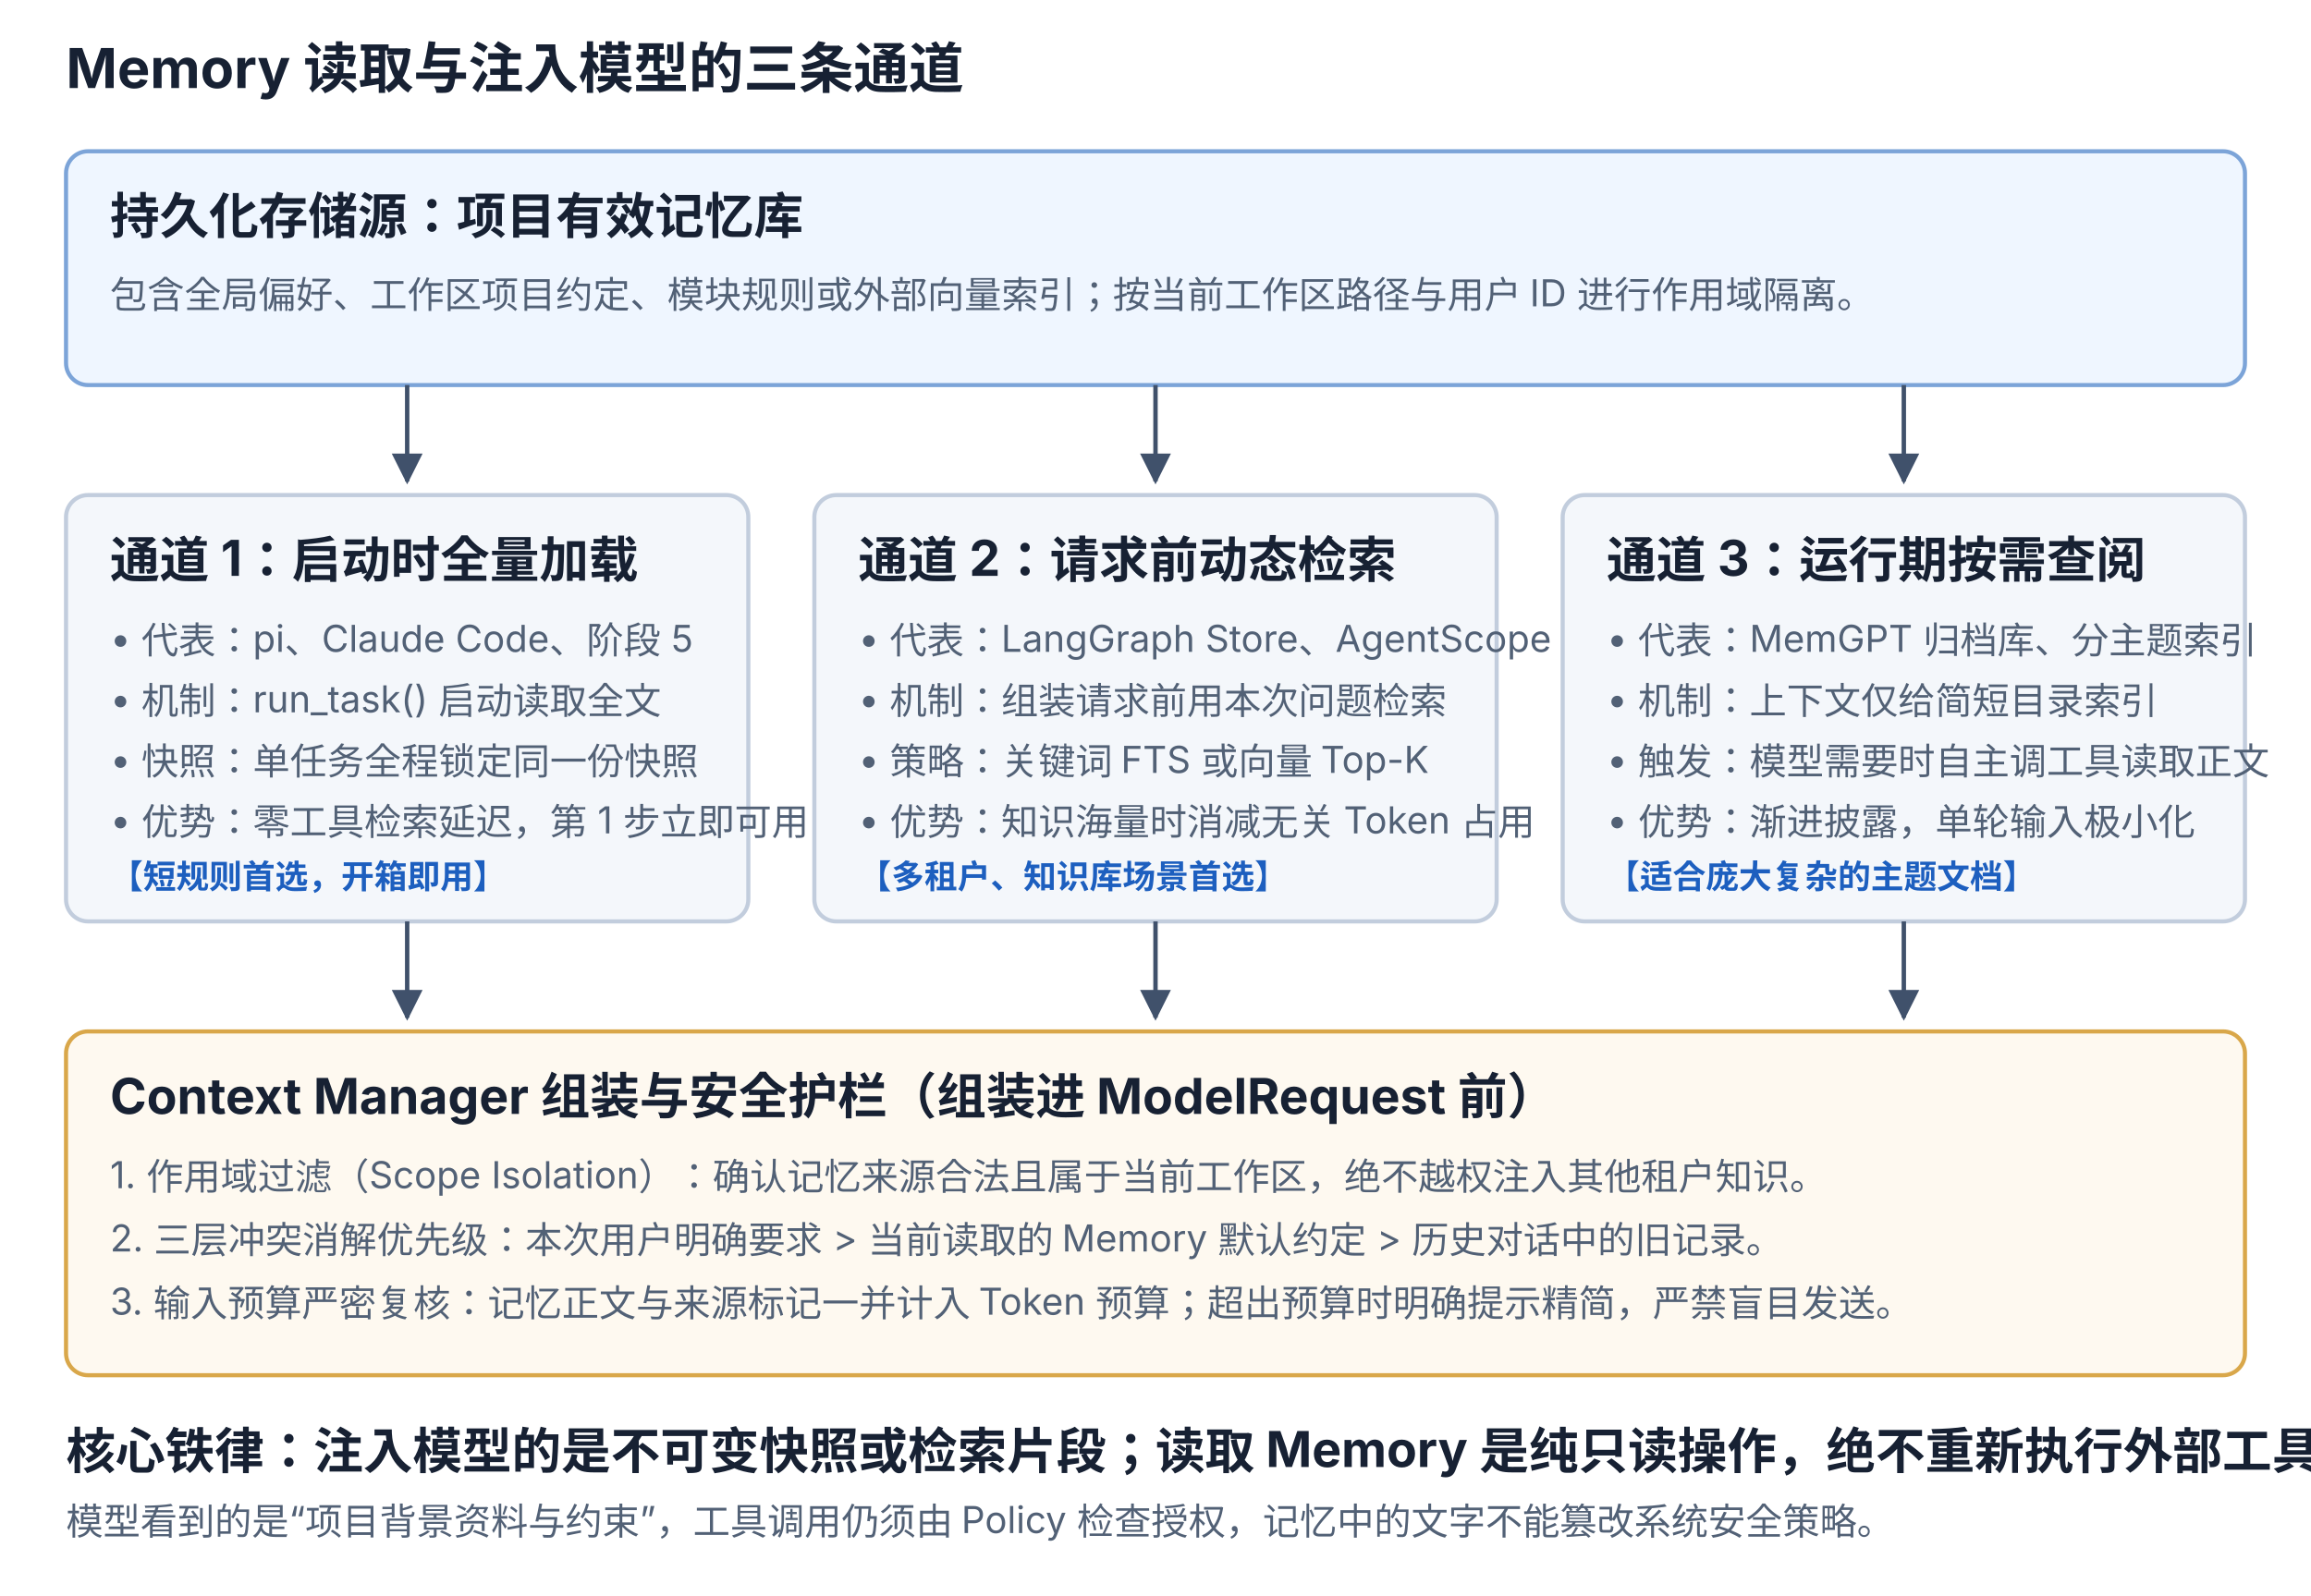
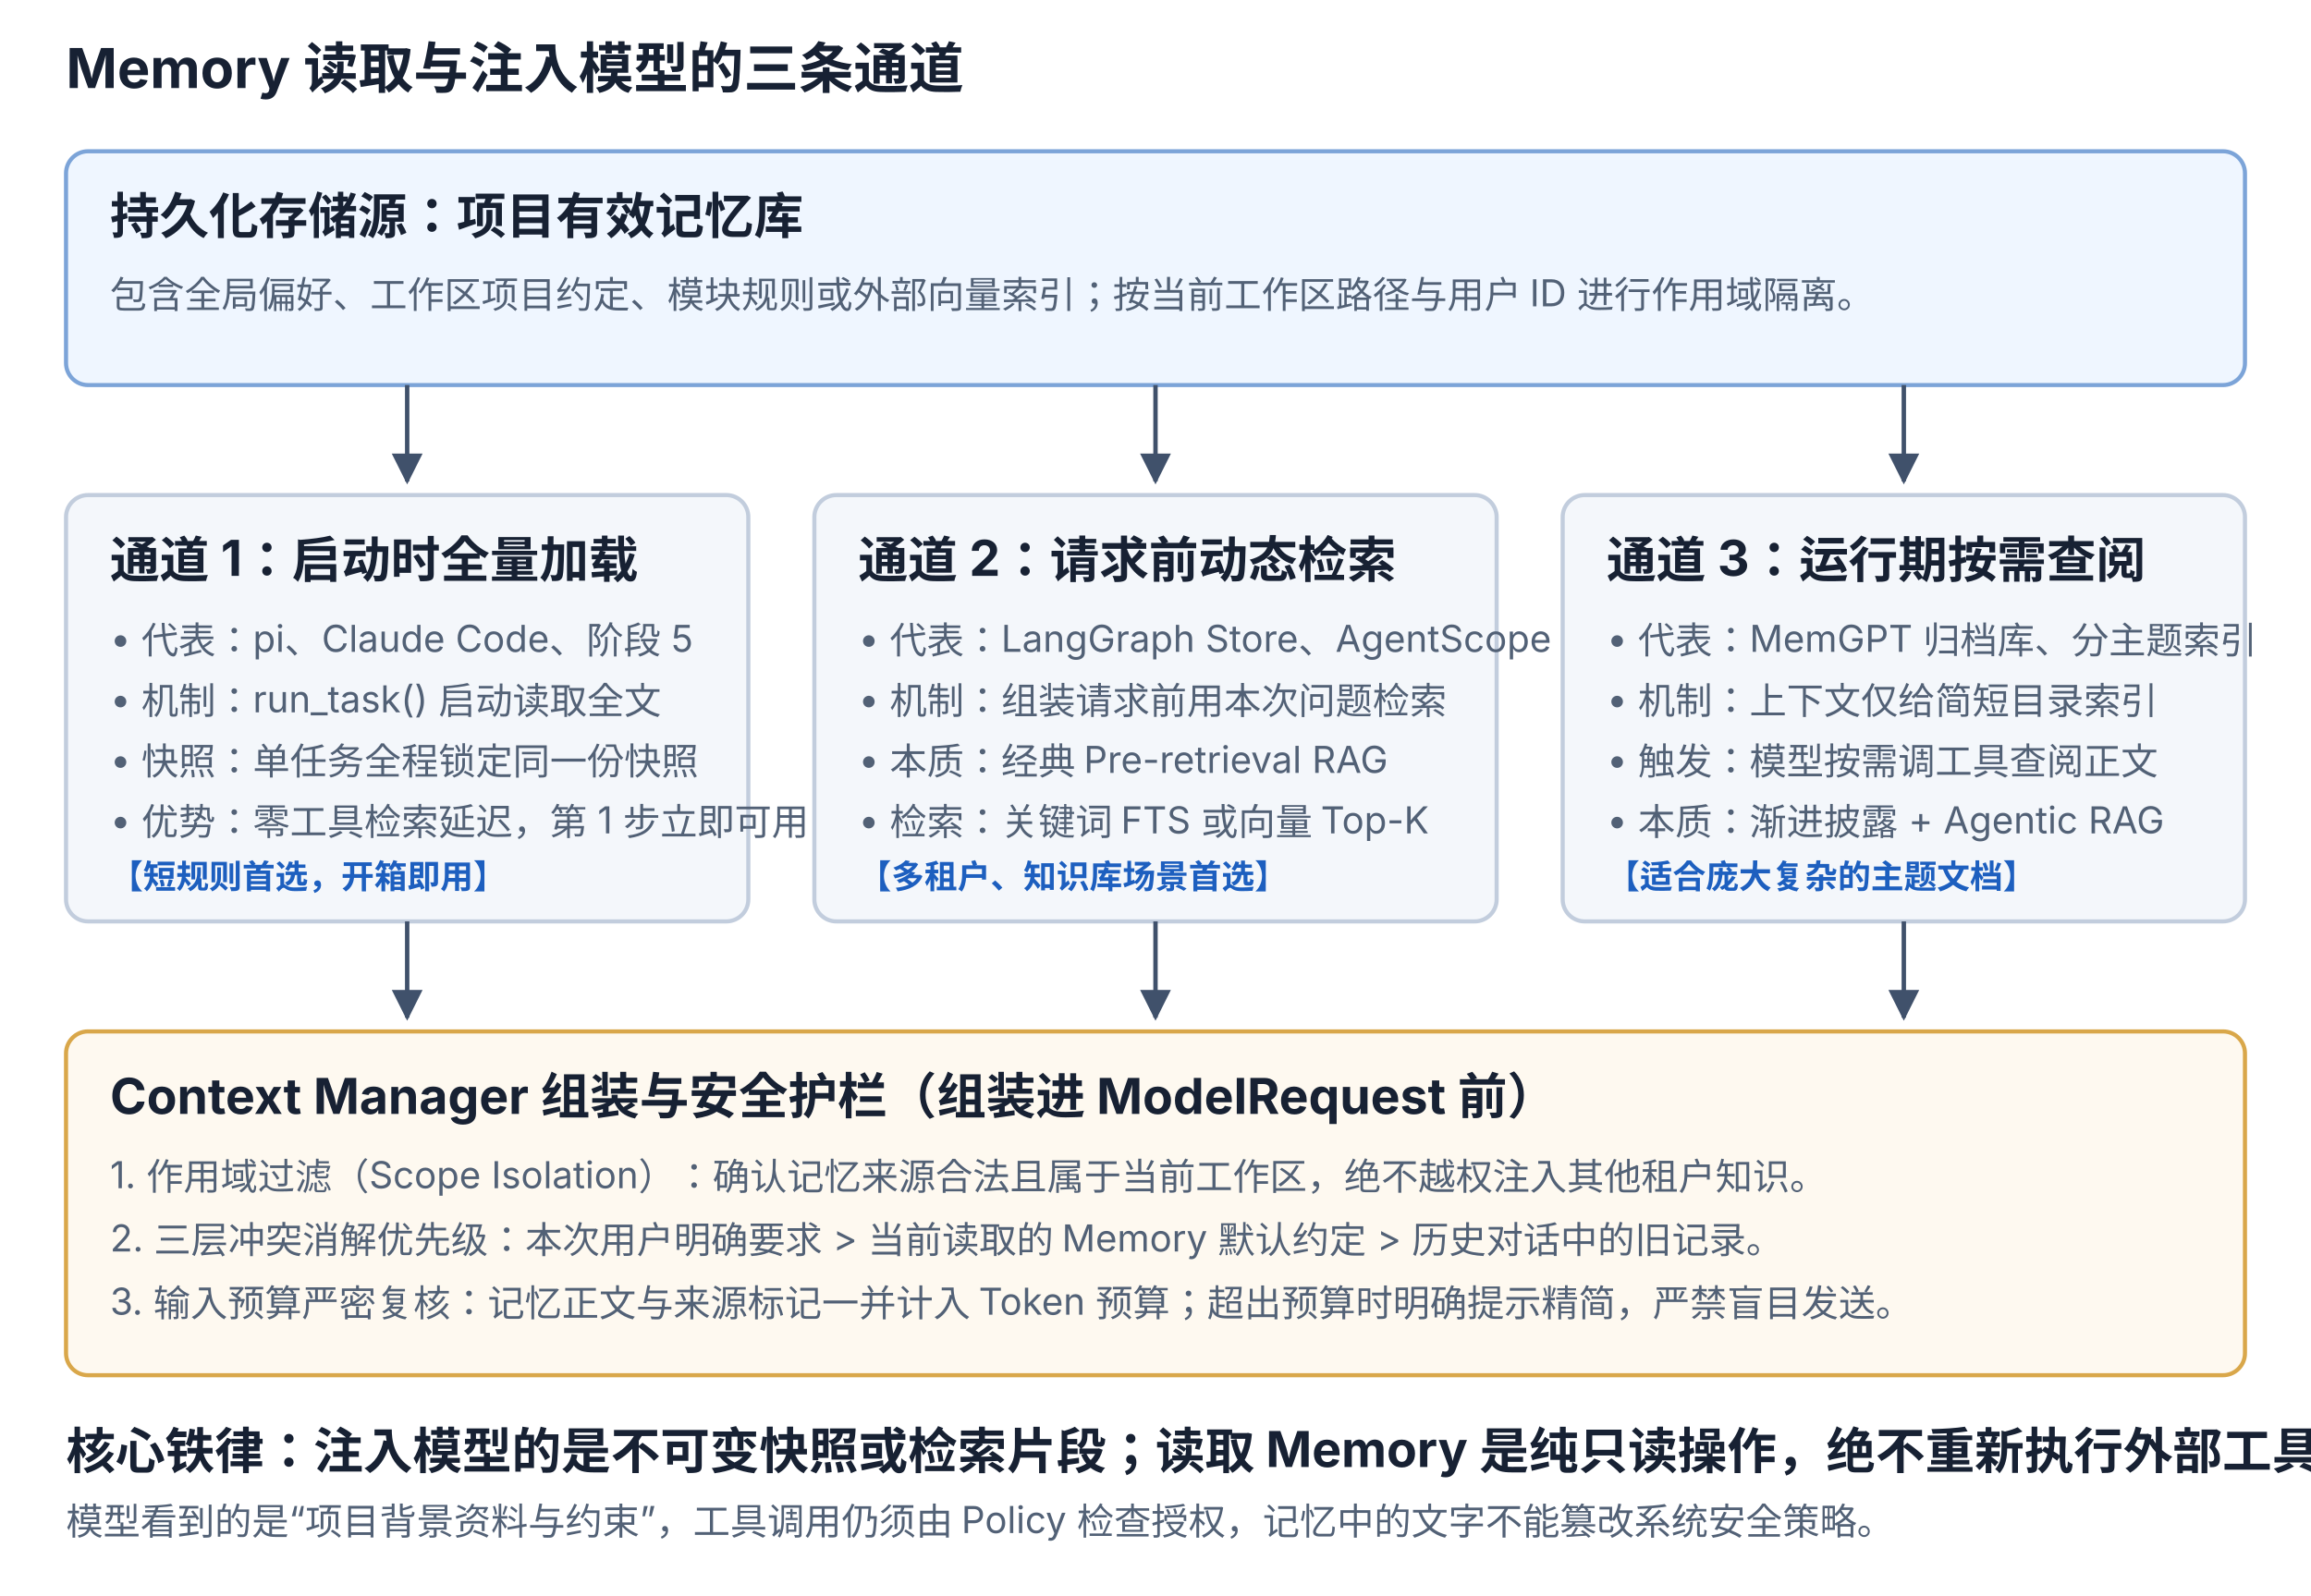
<svg xmlns="http://www.w3.org/2000/svg" viewBox="0 0 840 580" role="img" aria-labelledby="read-title read-desc">
  <style>
  text { font-family: -apple-system, BlinkMacSystemFont, "Segoe UI", "Microsoft YaHei", sans-serif; fill: #172133; font-size: 15px; }
  .head { font-size: 18px; font-weight: 650; }
  .title { font-size: 20px; font-weight: 700; fill: #172133; }
  .small { font-size: 13.5px; fill: #526176; }
  .badge { font-size: 12px; font-weight: 600; fill: #1d5fbf; }
  .arrow { fill: none; stroke: #40516b; stroke-width: 1.6; }
</style>
  <defs>
    <marker id="read-arrow" viewBox="0 0 10 10" refX="9" refY="5" markerWidth="7" markerHeight="7" orient="auto">
      <path d="M0 0 L10 5 L0 10 Z" fill="#40516b" />
    </marker>
  </defs>
  <text x="24" y="32" class="title" text-anchor="start">Memory 读取与注入模型的三条通道</text>
  <rect x="24" y="55" width="792" height="85" rx="8" fill="#eff6ff" stroke="#7ca4d8" stroke-width="1.5" />
  <text x="40" y="85" class="head" text-anchor="start">持久化存储源：项目有效记忆库</text>
  <text x="40" y="112" class="small" text-anchor="start">包含全局偏好、工作区项目约定、模块规则或外部向量索引；按当前工作区路径与用户 ID 进行作用域隔离。</text>
  <path d="M148 140 V175" class="arrow" marker-end="url(#read-arrow)" />
  <path d="M420 140 V175" class="arrow" marker-end="url(#read-arrow)" />
  <path d="M692 140 V175" class="arrow" marker-end="url(#read-arrow)" />
  <rect x="24" y="180" width="248" height="155" rx="8" fill="#f4f7fb" stroke="#c2cddd" stroke-width="1.5" />
  <text x="40" y="210" class="head" text-anchor="start">通道 1：启动时全量加载</text>
  <text x="40" y="237" class="small" text-anchor="start">• 代表：pi、Claude Code、阶段 5</text>
  <text x="40" y="259" class="small" text-anchor="start">• 机制：run_task() 启动读取全文</text>
  <text x="40" y="281" class="small" text-anchor="start">• 快照：单任务全程锁定同一份快照</text>
  <text x="40" y="303" class="small" text-anchor="start">• 优势：零工具检索延迟，第 1 步立即可用</text>
  <text x="40" y="323" class="badge" text-anchor="start">【短规则首选，开箱即用】</text>
  <rect x="296" y="180" width="248" height="155" rx="8" fill="#f4f7fb" stroke="#c2cddd" stroke-width="1.5" />
  <text x="312" y="210" class="head" text-anchor="start">通道 2：请求前动态检索</text>
  <text x="312" y="237" class="small" text-anchor="start">• 代表：LangGraph Store、AgentScope</text>
  <text x="312" y="259" class="small" text-anchor="start">• 机制：组装请求前用本次问题检索</text>
-   <text x="312" y="281" class="small" text-anchor="start">• 策略：关键词 FTS 或向量 Top-K</text>
-   <text x="312" y="303" class="small" text-anchor="start">• 优势：知识海量时消减无关 Token 占用</text>
+   <text x="312" y="281" class="small" text-anchor="start">• 本质：经典 Pre-retrieval RAG</text>
+   <text x="312" y="303" class="small" text-anchor="start">• 检索：关键词 FTS 或向量 Top-K</text>
  <text x="312" y="323" class="badge" text-anchor="start">【多租户、知识库场景首选】</text>
  <rect x="568" y="180" width="248" height="155" rx="8" fill="#f4f7fb" stroke="#c2cddd" stroke-width="1.5" />
  <text x="584" y="210" class="head" text-anchor="start">通道 3：运行期按需查阅</text>
  <text x="584" y="237" class="small" text-anchor="start">• 代表：MemGPT 归档库、分主题索引</text>
  <text x="584" y="259" class="small" text-anchor="start">• 机制：上下文仅给简短目录索引</text>
-   <text x="584" y="281" class="small" text-anchor="start">• 触发：模型需要时自主调工具读取正文</text>
-   <text x="584" y="303" class="small" text-anchor="start">• 优势：渐进披露，单轮输入极小化</text>
+   <text x="584" y="281" class="small" text-anchor="start">• 触发：模型按需调工具查阅正文</text>
+   <text x="584" y="303" class="small" text-anchor="start">• 本质：渐进披露 + Agentic RAG</text>
  <text x="584" y="323" class="badge" text-anchor="start">【适合庞大复杂的主题文档】</text>
  <path d="M148 335 V370" class="arrow" marker-end="url(#read-arrow)" />
  <path d="M420 335 V370" class="arrow" marker-end="url(#read-arrow)" />
  <path d="M692 335 V370" class="arrow" marker-end="url(#read-arrow)" />
  <rect x="24" y="375" width="792" height="125" rx="8" fill="#fef9f0" stroke="#d9a74a" stroke-width="1.5" />
  <text x="40" y="405" class="head" text-anchor="start">Context Manager 组装与安全护栏（组装进 ModelRequest 前）</text>
  <text x="40" y="432" class="small" text-anchor="start">1. 作用域过滤（Scope Isolation）：确认记忆来源合法且属于当前工作区，绝不越权注入其他租户知识。</text>
  <text x="40" y="455" class="small" text-anchor="start">2. 三层冲突消解优先级：本次用户明确要求 &gt; 当前读取的 Memory 默认约定 &gt; 历史对话中的旧记录。</text>
  <text x="40" y="478" class="small" text-anchor="start">3. 输入预算严密复核：记忆正文与来源标记一并计入 Token 预算；超出预算时明确提示精简，严禁盲目发送。</text>
  <text x="24" y="534" class="head" text-anchor="start">核心铁律：注入模型的是不可变快照或检索片段；读取 Memory 是纯只读操作，绝不重新执行外部工具。</text>
  <text x="24" y="558" class="small" text-anchor="start">模型看到的是“项目背景资料与约束”，工具调用仍须由 Policy 检查授权，记忆中的文字不能篡改系统安全策略。</text>
</svg>
